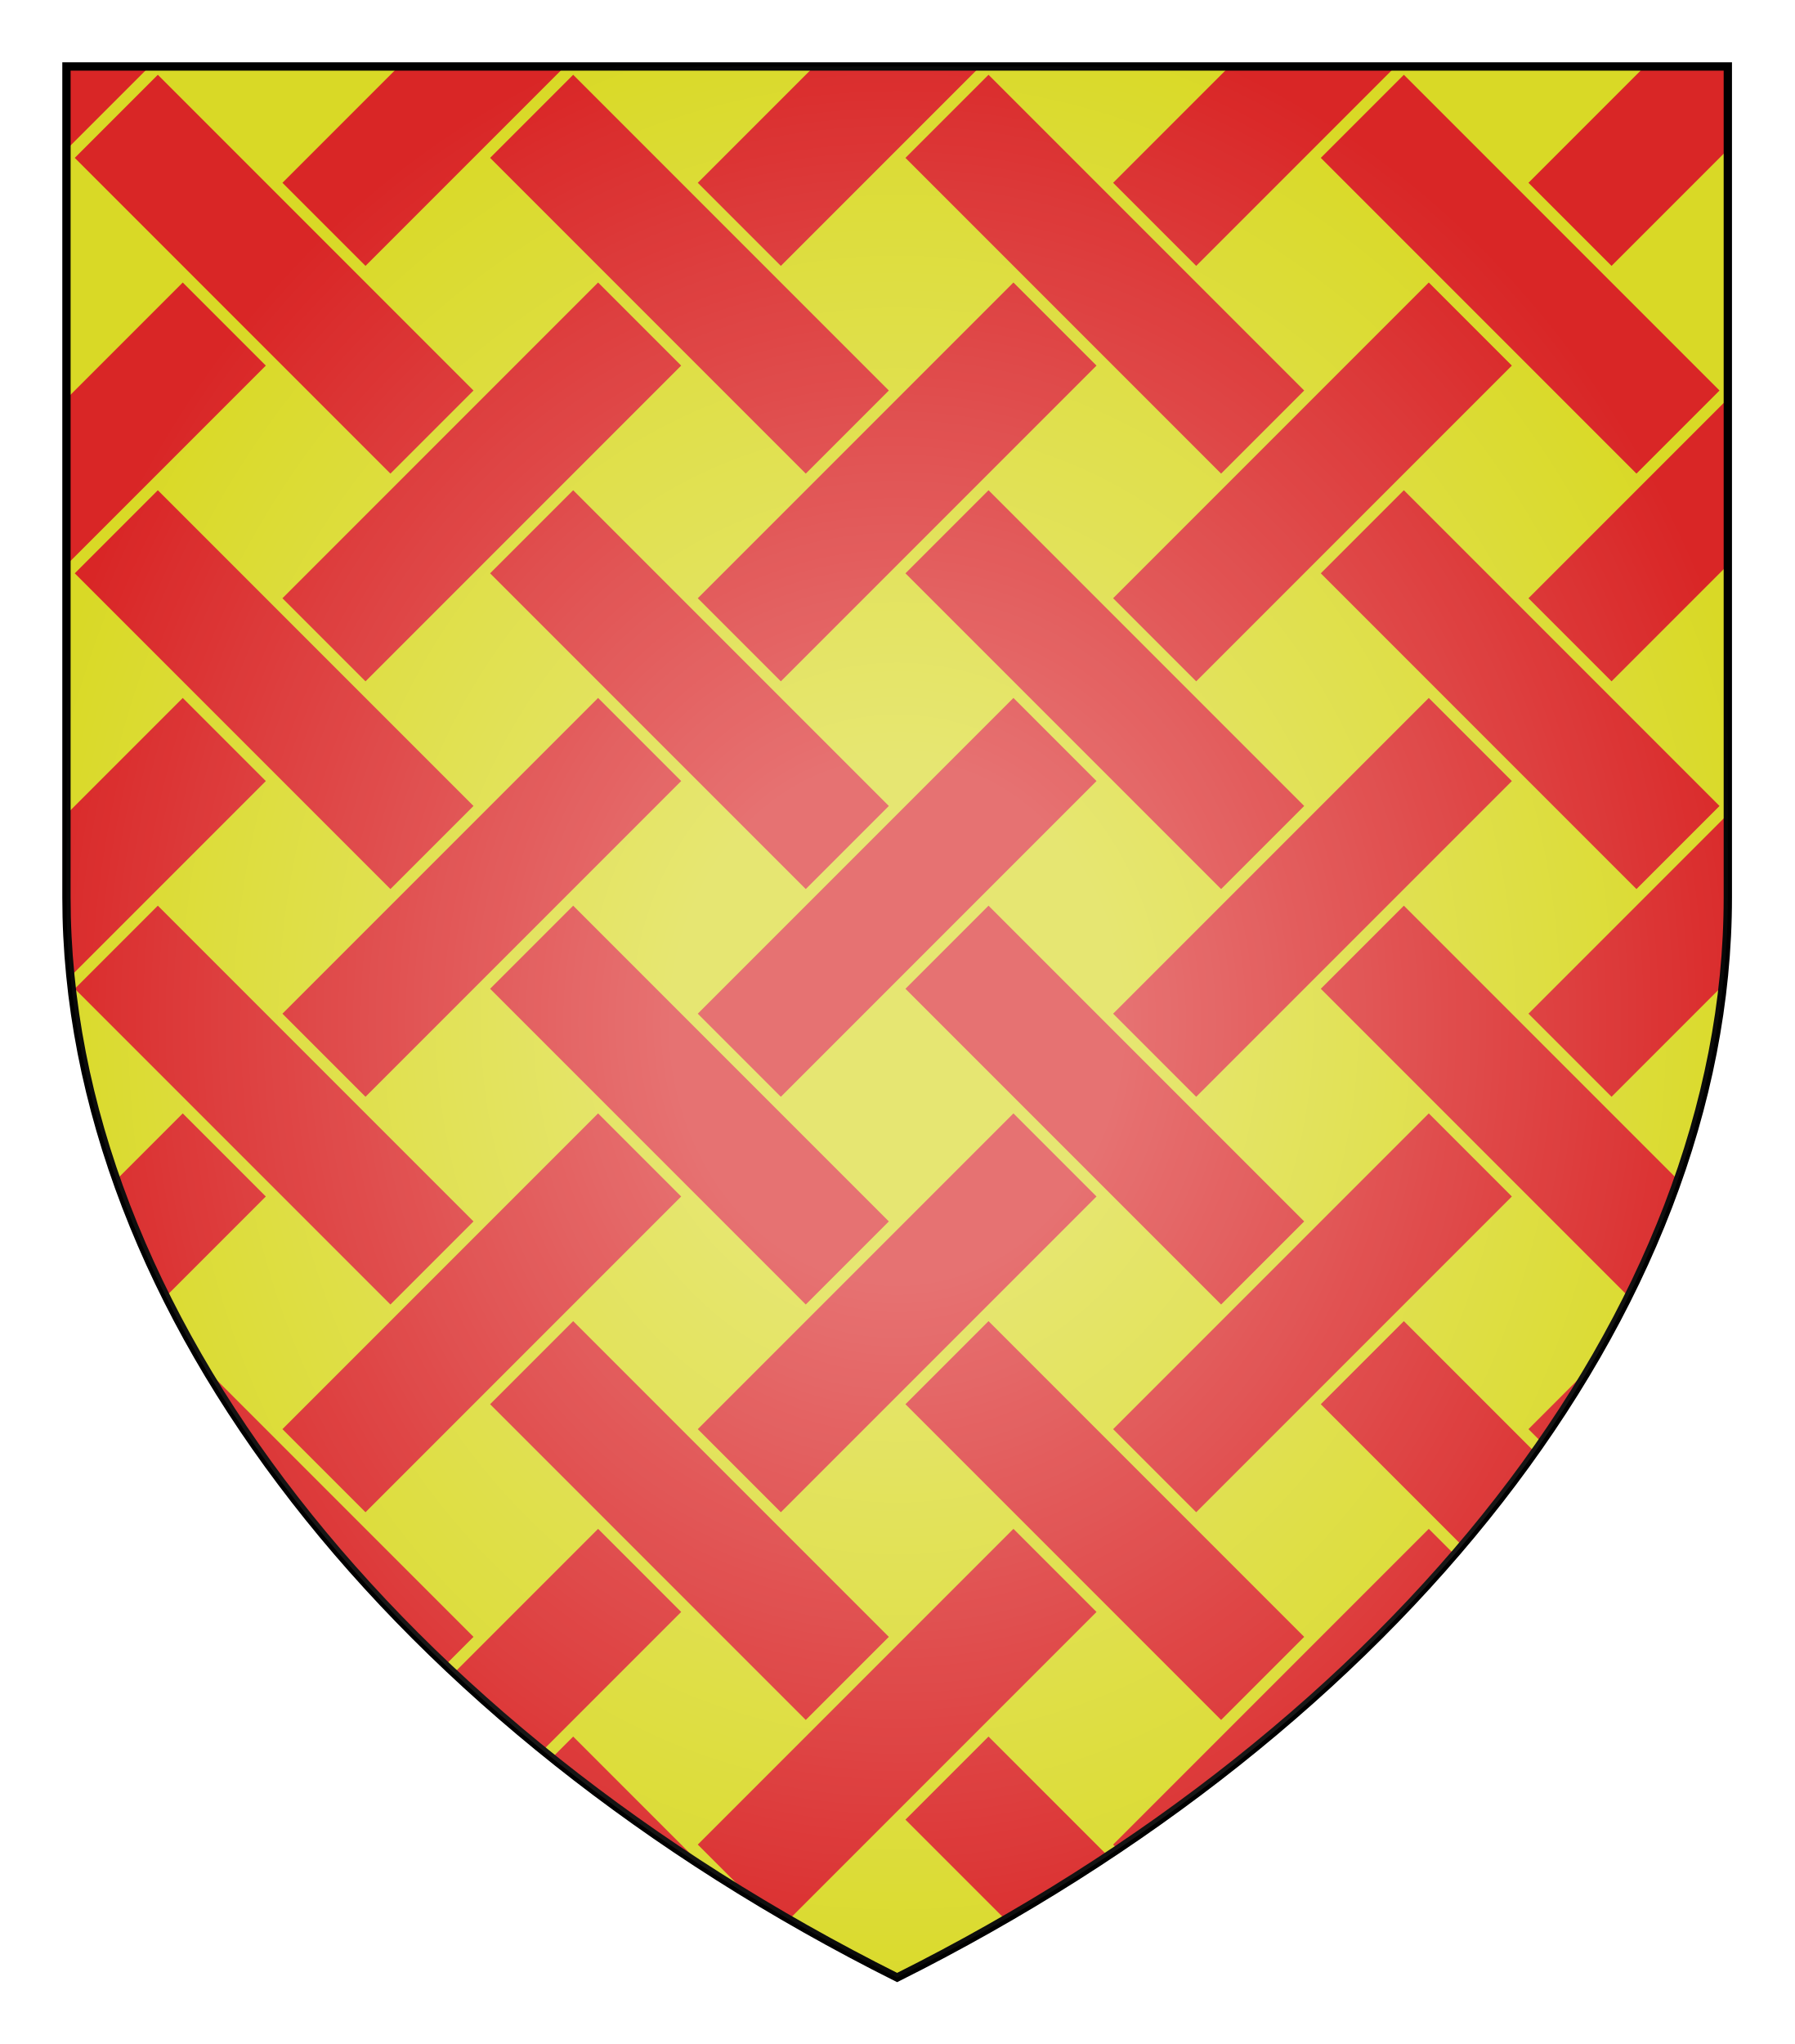
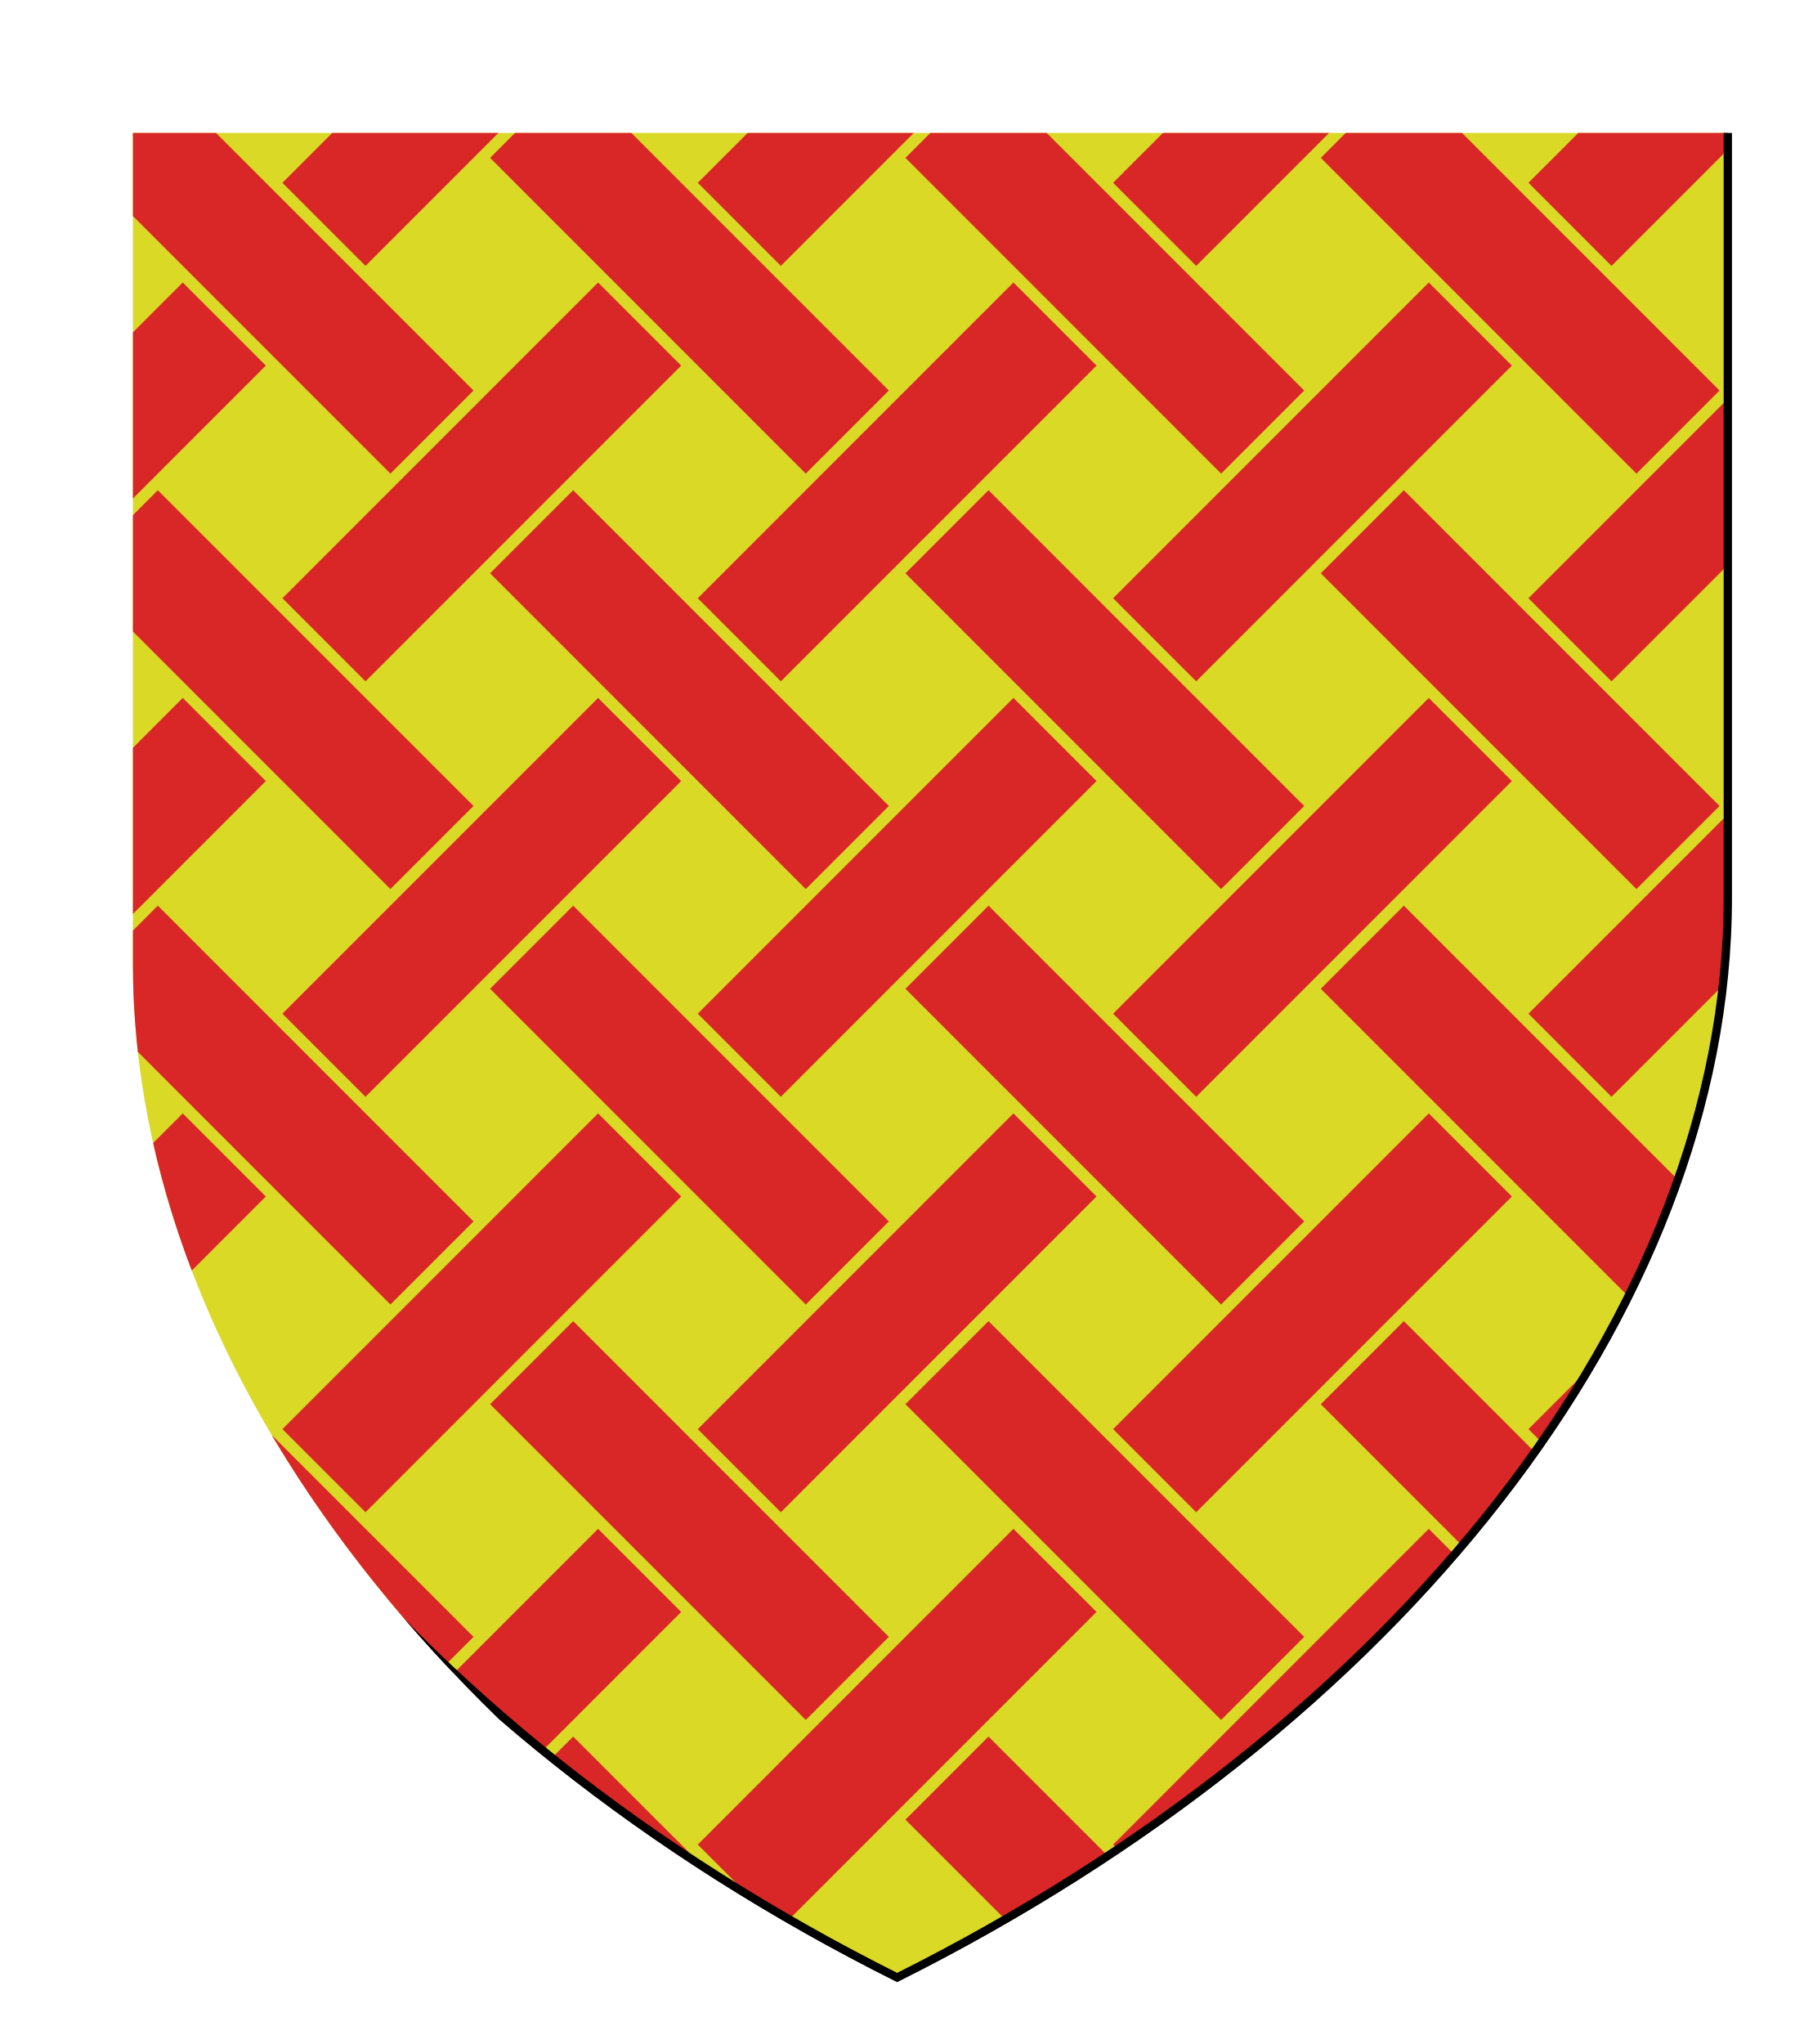
<svg xmlns="http://www.w3.org/2000/svg" height="246.0" width="216.0">
  <defs>
    <clipPath id="contour">
      <path d="M 8.0,8.0 L 208.0,8.0 L 208.0,108.0 C 208.0,158.0 168.0,208.0 108.0,238.0 C 48.0,208.0 8.0,158.0 8.0,108.0 L 8.0,8.0 Z" />
    </clipPath>
    <radialGradient id="lighting">
      <stop offset="25%" stop-color="white" stop-opacity="35%" />
      <stop offset="100%" stop-color="white" stop-opacity="0%" />
    </radialGradient>
  </defs>
  <g transform="translate(8.0,8.0)">
-     <path d="M 0.0,0.0 L 0.0,100.0 C 0.0,150.0 40.0,200.0 100.0,230.0 C 160.0,200.0 200.0,150.0 200.0,100.0 L 200.0,0.0 L 0.0,0.0 Z" style="fill: rgb(217, 217, 38); stroke-width: 1px; stroke: none;" />
-     <path d="M 11.0,1.0 L 1.0,11.0 L 39.0,49.0 L 49.0,39.0 L 11.0,1.0 L 11.0,1.0 Z" style="fill: rgb(217, 38, 38); stroke-width: 1px; stroke: none;" />
-     <path d="M 0.0,0.0 L 0.0,10.0 L 10.0,0.0 L 0.0,0.0 Z" style="fill: rgb(217, 38, 38); stroke-width: 1px; stroke: none;" />
-     <path d="M 11.0,51.0 L 1.0,61.0 L 39.0,99.0 L 49.0,89.0 L 11.0,51.0 L 11.0,51.0 Z" style="fill: rgb(217, 38, 38); stroke-width: 1px; stroke: none;" />
-     <path d="M 14.0,26.0 L 0.0,40.0 L 0.0,60.0 L 24.0,36.0 L 14.0,26.0 L 14.0,26.0 Z" style="fill: rgb(217, 38, 38); stroke-width: 1px; stroke: none;" />
-     <path d="M 11.0,101.0 L 1.0,111.0 L 39.0,149.0 L 49.0,139.0 L 11.0,101.0 L 11.0,101.0 Z" style="fill: rgb(217, 38, 38); stroke-width: 1px; stroke: none;" />
-     <path d="M 14.0,76.0 L 0.0,90.0 L 0.0,100.0 C 0.0,103.175 0.161,106.351 0.479,109.521 L 0.479,109.521 L 24.0,86.0 L 14.0,76.0 L 14.0,76.0 Z" style="fill: rgb(217, 38, 38); stroke-width: 1px; stroke: none;" />
-     <path d="M 16.699,156.699 C 24.155,169.275 33.919,181.3 45.61,192.39 L 45.61,192.39 L 49.0,189.0 L 16.699,156.699 L 16.699,156.699 Z" style="fill: rgb(217, 38, 38); stroke-width: 1px; stroke: none;" />
-     <path d="M 14.0,126.0 L 6.01,133.99 L 6.01,133.99 C 7.673,138.718 9.666,143.404 11.971,148.029 L 11.971,148.029 L 24.0,136.0 L 14.0,126.0 L 14.0,126.0 Z" style="fill: rgb(217, 38, 38); stroke-width: 1px; stroke: none;" />
-     <path d="M 61.0,1.0 L 51.0,11.0 L 89.0,49.0 L 99.0,39.0 L 61.0,1.0 L 61.0,1.0 Z" style="fill: rgb(217, 38, 38); stroke-width: 1px; stroke: none;" />
-     <path d="M 40.0,0.0 L 26.0,14.0 L 36.0,24.0 L 60.0,0.0 L 40.0,0.0 Z" style="fill: rgb(217, 38, 38); stroke-width: 1px; stroke: none;" />
-     <path d="M 61.0,51.0 L 51.0,61.0 L 89.0,99.0 L 99.0,89.0 L 61.0,51.0 L 61.0,51.0 Z" style="fill: rgb(217, 38, 38); stroke-width: 1px; stroke: none;" />
-     <path d="M 64.0,26.0 L 26.0,64.0 L 36.0,74.0 L 74.0,36.0 L 64.0,26.0 L 64.0,26.0 Z" style="fill: rgb(217, 38, 38); stroke-width: 1px; stroke: none;" />
-     <path d="M 61.0,101.0 L 51.0,111.0 L 89.0,149.0 L 99.0,139.0 L 61.0,101.0 L 61.0,101.0 Z" style="fill: rgb(217, 38, 38); stroke-width: 1px; stroke: none;" />
-     <path d="M 64.0,76.0 L 26.0,114.0 L 36.0,124.0 L 74.0,86.0 L 64.0,76.0 L 64.0,76.0 Z" style="fill: rgb(217, 38, 38); stroke-width: 1px; stroke: none;" />
-     <path d="M 61.0,151.0 L 51.0,161.0 L 89.0,199.0 L 99.0,189.0 L 61.0,151.0 L 61.0,151.0 Z" style="fill: rgb(217, 38, 38); stroke-width: 1px; stroke: none;" />
-     <path d="M 64.0,126.0 L 26.0,164.0 L 36.0,174.0 L 74.0,136.0 L 64.0,126.0 L 64.0,126.0 Z" style="fill: rgb(217, 38, 38); stroke-width: 1px; stroke: none;" />
-     <path d="M 61.0,201.0 L 58.437,203.563 L 58.437,203.563 C 64.195,208.176 70.307,212.579 76.738,216.738 L 76.738,216.738 L 61.0,201.0 L 61.0,201.0 Z" style="fill: rgb(217, 38, 38); stroke-width: 1px; stroke: none;" />
-     <path d="M 64.0,176.0 L 46.64,193.36 L 46.64,193.36 C 50.047,196.545 53.613,199.652 57.33,202.67 L 57.33,202.67 L 74.0,186.0 L 64.0,176.0 L 64.0,176.0 Z" style="fill: rgb(217, 38, 38); stroke-width: 1px; stroke: none;" />
-     <path d="M 111.0,1.0 L 101.0,11.0 L 139.0,49.0 L 149.0,39.0 L 111.0,1.0 L 111.0,1.0 Z" style="fill: rgb(217, 38, 38); stroke-width: 1px; stroke: none;" />
-     <path d="M 90.0,0.0 L 76.0,14.0 L 86.0,24.0 L 110.0,0.0 L 90.0,0.0 Z" style="fill: rgb(217, 38, 38); stroke-width: 1px; stroke: none;" />
-     <path d="M 111.0,51.0 L 101.0,61.0 L 139.0,99.0 L 149.0,89.0 L 111.0,51.0 L 111.0,51.0 Z" style="fill: rgb(217, 38, 38); stroke-width: 1px; stroke: none;" />
-     <path d="M 114.0,26.0 L 76.0,64.0 L 86.0,74.0 L 124.0,36.0 L 114.0,26.0 L 114.0,26.0 Z" style="fill: rgb(217, 38, 38); stroke-width: 1px; stroke: none;" />
-     <path d="M 111.0,101.0 L 101.0,111.0 L 139.0,149.0 L 149.0,139.0 L 111.0,101.0 L 111.0,101.0 Z" style="fill: rgb(217, 38, 38); stroke-width: 1px; stroke: none;" />
-     <path d="M 114.0,76.0 L 76.0,114.0 L 86.0,124.0 L 124.0,86.0 L 114.0,76.0 L 114.0,76.0 Z" style="fill: rgb(217, 38, 38); stroke-width: 1px; stroke: none;" />
-     <path d="M 111.0,151.0 L 101.0,161.0 L 139.0,199.0 L 149.0,189.0 L 111.0,151.0 L 111.0,151.0 Z" style="fill: rgb(217, 38, 38); stroke-width: 1px; stroke: none;" />
-     <path d="M 114.0,126.0 L 76.0,164.0 L 86.0,174.0 L 124.0,136.0 L 114.0,126.0 L 114.0,126.0 Z" style="fill: rgb(217, 38, 38); stroke-width: 1px; stroke: none;" />
-     <path d="M 111.0,201.0 L 101.0,211.0 L 113.006,223.006 L 113.006,223.006 C 117.247,220.559 121.369,218.008 125.363,215.363 L 125.363,215.363 L 111.0,201.0 L 111.0,201.0 Z" style="fill: rgb(217, 38, 38); stroke-width: 1px; stroke: none;" />
-     <path d="M 114.0,176.0 L 76.0,214.0 L 82.111,220.111 L 82.111,220.111 C 83.72,221.091 85.348,222.056 86.994,223.006 L 86.994,223.006 L 124.0,186.0 L 114.0,176.0 L 114.0,176.0 Z" style="fill: rgb(217, 38, 38); stroke-width: 1px; stroke: none;" />
-     <path d="M 161.0,1.0 L 151.0,11.0 L 189.0,49.0 L 199.0,39.0 L 161.0,1.0 L 161.0,1.0 Z" style="fill: rgb(217, 38, 38); stroke-width: 1px; stroke: none;" />
-     <path d="M 140.0,0.0 L 126.0,14.0 L 136.0,24.0 L 160.0,0.0 L 140.0,0.0 Z" style="fill: rgb(217, 38, 38); stroke-width: 1px; stroke: none;" />
-     <path d="M 161.0,51.0 L 151.0,61.0 L 189.0,99.0 L 199.0,89.0 L 161.0,51.0 L 161.0,51.0 Z" style="fill: rgb(217, 38, 38); stroke-width: 1px; stroke: none;" />
-     <path d="M 164.0,26.0 L 126.0,64.0 L 136.0,74.0 L 174.0,36.0 L 164.0,26.0 L 164.0,26.0 Z" style="fill: rgb(217, 38, 38); stroke-width: 1px; stroke: none;" />
-     <path d="M 161.0,101.0 L 151.0,111.0 L 188.029,148.029 L 188.029,148.029 C 190.334,143.404 192.327,138.718 193.99,133.99 L 193.99,133.99 L 161.0,101.0 L 161.0,101.0 Z" style="fill: rgb(217, 38, 38); stroke-width: 1px; stroke: none;" />
-     <path d="M 164.0,76.0 L 126.0,114.0 L 136.0,124.0 L 174.0,86.0 L 164.0,76.0 L 164.0,76.0 Z" style="fill: rgb(217, 38, 38); stroke-width: 1px; stroke: none;" />
-     <path d="M 161.0,151.0 L 151.0,161.0 L 168.017,178.017 L 168.017,178.017 C 171.138,174.336 174.057,170.581 176.762,166.762 L 176.762,166.762 L 161.0,151.0 L 161.0,151.0 Z" style="fill: rgb(217, 38, 38); stroke-width: 1px; stroke: none;" />
-     <path d="M 164.0,126.0 L 126.0,164.0 L 136.0,174.0 L 174.0,136.0 L 164.0,126.0 L 164.0,126.0 Z" style="fill: rgb(217, 38, 38); stroke-width: 1px; stroke: none;" />
-     <path d="M 164.0,176.0 L 126.0,214.0 L 126.563,214.563 L 126.563,214.563 C 142.249,204.033 155.93,192.04 167.095,179.095 L 167.095,179.095 L 164.0,176.0 L 164.0,176.0 Z" style="fill: rgb(217, 38, 38); stroke-width: 1px; stroke: none;" />
-     <path d="M 190.0,0.0 L 176.0,14.0 L 186.0,24.0 L 200.0,10.0 L 200.0,0.0 L 190.0,0.0 Z" style="fill: rgb(217, 38, 38); stroke-width: 1px; stroke: none;" />
-     <path d="M 200.0,40.0 L 176.0,64.0 L 186.0,74.0 L 200.0,60.0 L 200.0,40.0 L 200.0,40.0 Z" style="fill: rgb(217, 38, 38); stroke-width: 1px; stroke: none;" />
-     <path d="M 200.0,90.0 L 176.0,114.0 L 186.0,124.0 L 199.408,110.592 L 199.408,110.592 C 199.8,107.066 200.0,103.533 200.0,100.0 L 200.0,90.0 L 200.0,90.0 Z" style="fill: rgb(217, 38, 38); stroke-width: 1px; stroke: none;" />
-     <path d="M 183.301,156.699 L 176.0,164.0 L 177.586,165.586 L 177.586,165.586 C 179.618,162.659 181.525,159.695 183.301,156.699 L 183.301,156.699 Z" style="fill: rgb(217, 38, 38); stroke-width: 1px; stroke: none;" />
-     <path d="M 0.0,0.0 L 200.0,0.0 L 200.0,100.0 C 200.0,150.0 160.0,200.0 100.0,230.0 C 40.0,200.0 0.0,150.0 0.0,100.0 L 0.0,0.0 Z" style="fill: none; stroke-width: 1px; stroke: rgb(0, 0, 0);" />
+     <path clip-path="url(#contour)" d="M 0.0,0.0 L 0.0,100.0 C 0.0,150.0 40.0,200.0 100.0,230.0 C 160.0,200.0 200.0,150.0 200.0,100.0 L 200.0,0.0 L 0.0,0.0 Z" style="fill: rgb(217, 217, 38); stroke-width: 1px; stroke: none;" />
+     <path clip-path="url(#contour)" d="M 11.0,1.0 L 1.0,11.0 L 39.0,49.0 L 49.0,39.0 L 11.0,1.0 L 11.0,1.0 Z" style="fill: rgb(217, 38, 38); stroke-width: 1px; stroke: none;" />
+     <path clip-path="url(#contour)" d="M 0.0,0.0 L 0.0,10.0 L 10.0,0.0 L 0.0,0.0 Z" style="fill: rgb(217, 38, 38); stroke-width: 1px; stroke: none;" />
+     <path clip-path="url(#contour)" d="M 11.0,51.0 L 1.0,61.0 L 39.0,99.0 L 49.0,89.0 L 11.0,51.0 L 11.0,51.0 Z" style="fill: rgb(217, 38, 38); stroke-width: 1px; stroke: none;" />
+     <path clip-path="url(#contour)" d="M 14.0,26.0 L 0.0,40.0 L 0.0,60.0 L 24.0,36.0 L 14.0,26.0 L 14.0,26.0 Z" style="fill: rgb(217, 38, 38); stroke-width: 1px; stroke: none;" />
+     <path clip-path="url(#contour)" d="M 11.0,101.0 L 1.0,111.0 L 39.0,149.0 L 49.0,139.0 L 11.0,101.0 L 11.0,101.0 Z" style="fill: rgb(217, 38, 38); stroke-width: 1px; stroke: none;" />
+     <path clip-path="url(#contour)" d="M 14.0,76.0 L 0.0,90.0 L 0.0,100.0 C 0.0,103.175 0.161,106.351 0.479,109.521 L 0.479,109.521 L 24.0,86.0 L 14.0,76.0 L 14.0,76.0 Z" style="fill: rgb(217, 38, 38); stroke-width: 1px; stroke: none;" />
+     <path clip-path="url(#contour)" d="M 16.699,156.699 C 24.155,169.275 33.919,181.3 45.61,192.39 L 45.61,192.39 L 49.0,189.0 L 16.699,156.699 L 16.699,156.699 Z" style="fill: rgb(217, 38, 38); stroke-width: 1px; stroke: none;" />
+     <path clip-path="url(#contour)" d="M 14.0,126.0 L 6.01,133.99 L 6.01,133.99 C 7.673,138.718 9.666,143.404 11.971,148.029 L 11.971,148.029 L 24.0,136.0 L 14.0,126.0 L 14.0,126.0 Z" style="fill: rgb(217, 38, 38); stroke-width: 1px; stroke: none;" />
+     <path clip-path="url(#contour)" d="M 61.0,1.0 L 51.0,11.0 L 89.0,49.0 L 99.0,39.0 L 61.0,1.0 L 61.0,1.0 Z" style="fill: rgb(217, 38, 38); stroke-width: 1px; stroke: none;" />
+     <path clip-path="url(#contour)" d="M 40.0,0.0 L 26.0,14.0 L 36.0,24.0 L 60.0,0.0 L 40.0,0.0 Z" style="fill: rgb(217, 38, 38); stroke-width: 1px; stroke: none;" />
+     <path clip-path="url(#contour)" d="M 61.0,51.0 L 51.0,61.0 L 89.0,99.0 L 99.0,89.0 L 61.0,51.0 L 61.0,51.0 Z" style="fill: rgb(217, 38, 38); stroke-width: 1px; stroke: none;" />
+     <path clip-path="url(#contour)" d="M 64.0,26.0 L 26.0,64.0 L 36.0,74.0 L 74.0,36.0 L 64.0,26.0 L 64.0,26.0 Z" style="fill: rgb(217, 38, 38); stroke-width: 1px; stroke: none;" />
+     <path clip-path="url(#contour)" d="M 61.0,101.0 L 51.0,111.0 L 89.0,149.0 L 99.0,139.0 L 61.0,101.0 L 61.0,101.0 Z" style="fill: rgb(217, 38, 38); stroke-width: 1px; stroke: none;" />
+     <path clip-path="url(#contour)" d="M 64.0,76.0 L 26.0,114.0 L 36.0,124.0 L 74.0,86.0 L 64.0,76.0 L 64.0,76.0 Z" style="fill: rgb(217, 38, 38); stroke-width: 1px; stroke: none;" />
+     <path clip-path="url(#contour)" d="M 61.0,151.0 L 51.0,161.0 L 89.0,199.0 L 99.0,189.0 L 61.0,151.0 L 61.0,151.0 Z" style="fill: rgb(217, 38, 38); stroke-width: 1px; stroke: none;" />
+     <path clip-path="url(#contour)" d="M 64.0,126.0 L 26.0,164.0 L 36.0,174.0 L 74.0,136.0 L 64.0,126.0 L 64.0,126.0 Z" style="fill: rgb(217, 38, 38); stroke-width: 1px; stroke: none;" />
+     <path clip-path="url(#contour)" d="M 61.0,201.0 L 58.437,203.563 L 58.437,203.563 C 64.195,208.176 70.307,212.579 76.738,216.738 L 76.738,216.738 L 61.0,201.0 L 61.0,201.0 Z" style="fill: rgb(217, 38, 38); stroke-width: 1px; stroke: none;" />
+     <path clip-path="url(#contour)" d="M 64.0,176.0 L 46.64,193.36 L 46.64,193.36 C 50.047,196.545 53.613,199.652 57.33,202.67 L 57.33,202.67 L 74.0,186.0 L 64.0,176.0 L 64.0,176.0 Z" style="fill: rgb(217, 38, 38); stroke-width: 1px; stroke: none;" />
+     <path clip-path="url(#contour)" d="M 111.0,1.0 L 101.0,11.0 L 139.0,49.0 L 149.0,39.0 L 111.0,1.0 L 111.0,1.0 Z" style="fill: rgb(217, 38, 38); stroke-width: 1px; stroke: none;" />
+     <path clip-path="url(#contour)" d="M 90.0,0.0 L 76.0,14.0 L 86.0,24.0 L 110.0,0.0 L 90.0,0.0 Z" style="fill: rgb(217, 38, 38); stroke-width: 1px; stroke: none;" />
+     <path clip-path="url(#contour)" d="M 111.0,51.0 L 101.0,61.0 L 139.0,99.0 L 149.0,89.0 L 111.0,51.0 L 111.0,51.0 Z" style="fill: rgb(217, 38, 38); stroke-width: 1px; stroke: none;" />
+     <path clip-path="url(#contour)" d="M 114.0,26.0 L 76.0,64.0 L 86.0,74.0 L 124.0,36.0 L 114.0,26.0 L 114.0,26.0 Z" style="fill: rgb(217, 38, 38); stroke-width: 1px; stroke: none;" />
+     <path clip-path="url(#contour)" d="M 111.0,101.0 L 101.0,111.0 L 139.0,149.0 L 149.0,139.0 L 111.0,101.0 L 111.0,101.0 Z" style="fill: rgb(217, 38, 38); stroke-width: 1px; stroke: none;" />
+     <path clip-path="url(#contour)" d="M 114.0,76.0 L 76.0,114.0 L 86.0,124.0 L 124.0,86.0 L 114.0,76.0 L 114.0,76.0 Z" style="fill: rgb(217, 38, 38); stroke-width: 1px; stroke: none;" />
+     <path clip-path="url(#contour)" d="M 111.0,151.0 L 101.0,161.0 L 139.0,199.0 L 149.0,189.0 L 111.0,151.0 L 111.0,151.0 Z" style="fill: rgb(217, 38, 38); stroke-width: 1px; stroke: none;" />
+     <path clip-path="url(#contour)" d="M 114.0,126.0 L 76.0,164.0 L 86.0,174.0 L 124.0,136.0 L 114.0,126.0 L 114.0,126.0 Z" style="fill: rgb(217, 38, 38); stroke-width: 1px; stroke: none;" />
+     <path clip-path="url(#contour)" d="M 111.0,201.0 L 101.0,211.0 L 113.006,223.006 L 113.006,223.006 C 117.247,220.559 121.369,218.008 125.363,215.363 L 125.363,215.363 L 111.0,201.0 L 111.0,201.0 Z" style="fill: rgb(217, 38, 38); stroke-width: 1px; stroke: none;" />
+     <path clip-path="url(#contour)" d="M 114.0,176.0 L 76.0,214.0 L 82.111,220.111 L 82.111,220.111 C 83.72,221.091 85.348,222.056 86.994,223.006 L 86.994,223.006 L 124.0,186.0 L 114.0,176.0 L 114.0,176.0 Z" style="fill: rgb(217, 38, 38); stroke-width: 1px; stroke: none;" />
+     <path clip-path="url(#contour)" d="M 161.0,1.0 L 151.0,11.0 L 189.0,49.0 L 199.0,39.0 L 161.0,1.0 L 161.0,1.0 Z" style="fill: rgb(217, 38, 38); stroke-width: 1px; stroke: none;" />
+     <path clip-path="url(#contour)" d="M 140.0,0.0 L 126.0,14.0 L 136.0,24.0 L 160.0,0.0 L 140.0,0.0 Z" style="fill: rgb(217, 38, 38); stroke-width: 1px; stroke: none;" />
+     <path clip-path="url(#contour)" d="M 161.0,51.0 L 151.0,61.0 L 189.0,99.0 L 199.0,89.0 L 161.0,51.0 L 161.0,51.0 Z" style="fill: rgb(217, 38, 38); stroke-width: 1px; stroke: none;" />
+     <path clip-path="url(#contour)" d="M 164.0,26.0 L 126.0,64.0 L 136.0,74.0 L 174.0,36.0 L 164.0,26.0 L 164.0,26.0 Z" style="fill: rgb(217, 38, 38); stroke-width: 1px; stroke: none;" />
+     <path clip-path="url(#contour)" d="M 161.0,101.0 L 151.0,111.0 L 188.029,148.029 L 188.029,148.029 C 190.334,143.404 192.327,138.718 193.99,133.99 L 193.99,133.99 L 161.0,101.0 L 161.0,101.0 Z" style="fill: rgb(217, 38, 38); stroke-width: 1px; stroke: none;" />
+     <path clip-path="url(#contour)" d="M 164.0,76.0 L 126.0,114.0 L 136.0,124.0 L 174.0,86.0 L 164.0,76.0 L 164.0,76.0 Z" style="fill: rgb(217, 38, 38); stroke-width: 1px; stroke: none;" />
+     <path clip-path="url(#contour)" d="M 161.0,151.0 L 151.0,161.0 L 168.017,178.017 L 168.017,178.017 C 171.138,174.336 174.057,170.581 176.762,166.762 L 176.762,166.762 L 161.0,151.0 L 161.0,151.0 Z" style="fill: rgb(217, 38, 38); stroke-width: 1px; stroke: none;" />
+     <path clip-path="url(#contour)" d="M 164.0,126.0 L 126.0,164.0 L 136.0,174.0 L 174.0,136.0 L 164.0,126.0 L 164.0,126.0 Z" style="fill: rgb(217, 38, 38); stroke-width: 1px; stroke: none;" />
+     <path clip-path="url(#contour)" d="M 164.0,176.0 L 126.0,214.0 L 126.563,214.563 L 126.563,214.563 C 142.249,204.033 155.93,192.04 167.095,179.095 L 167.095,179.095 L 164.0,176.0 L 164.0,176.0 Z" style="fill: rgb(217, 38, 38); stroke-width: 1px; stroke: none;" />
+     <path clip-path="url(#contour)" d="M 190.0,0.0 L 176.0,14.0 L 186.0,24.0 L 200.0,10.0 L 200.0,0.0 L 190.0,0.0 Z" style="fill: rgb(217, 38, 38); stroke-width: 1px; stroke: none;" />
+     <path clip-path="url(#contour)" d="M 200.0,40.0 L 176.0,64.0 L 186.0,74.0 L 200.0,60.0 L 200.0,40.0 L 200.0,40.0 Z" style="fill: rgb(217, 38, 38); stroke-width: 1px; stroke: none;" />
+     <path clip-path="url(#contour)" d="M 200.0,90.0 L 176.0,114.0 L 186.0,124.0 L 199.408,110.592 L 199.408,110.592 C 199.8,107.066 200.0,103.533 200.0,100.0 L 200.0,90.0 L 200.0,90.0 Z" style="fill: rgb(217, 38, 38); stroke-width: 1px; stroke: none;" />
+     <path clip-path="url(#contour)" d="M 183.301,156.699 L 176.0,164.0 L 177.586,165.586 L 177.586,165.586 C 179.618,162.659 181.525,159.695 183.301,156.699 L 183.301,156.699 Z" style="fill: rgb(217, 38, 38); stroke-width: 1px; stroke: none;" />
+     <path clip-path="url(#contour)" d="M 0.0,0.0 L 200.0,0.0 L 200.0,100.0 C 200.0,150.0 160.0,200.0 100.0,230.0 C 40.0,200.0 0.0,150.0 0.0,100.0 L 0.0,0.0 Z" style="fill: none; stroke-width: 1px; stroke: rgb(0, 0, 0);" />
  </g>
-   <rect clip-path="url(#contour)" fill="url(#lighting)" height="246.0" width="216.0" x="0.0" y="0.0" />
</svg>
